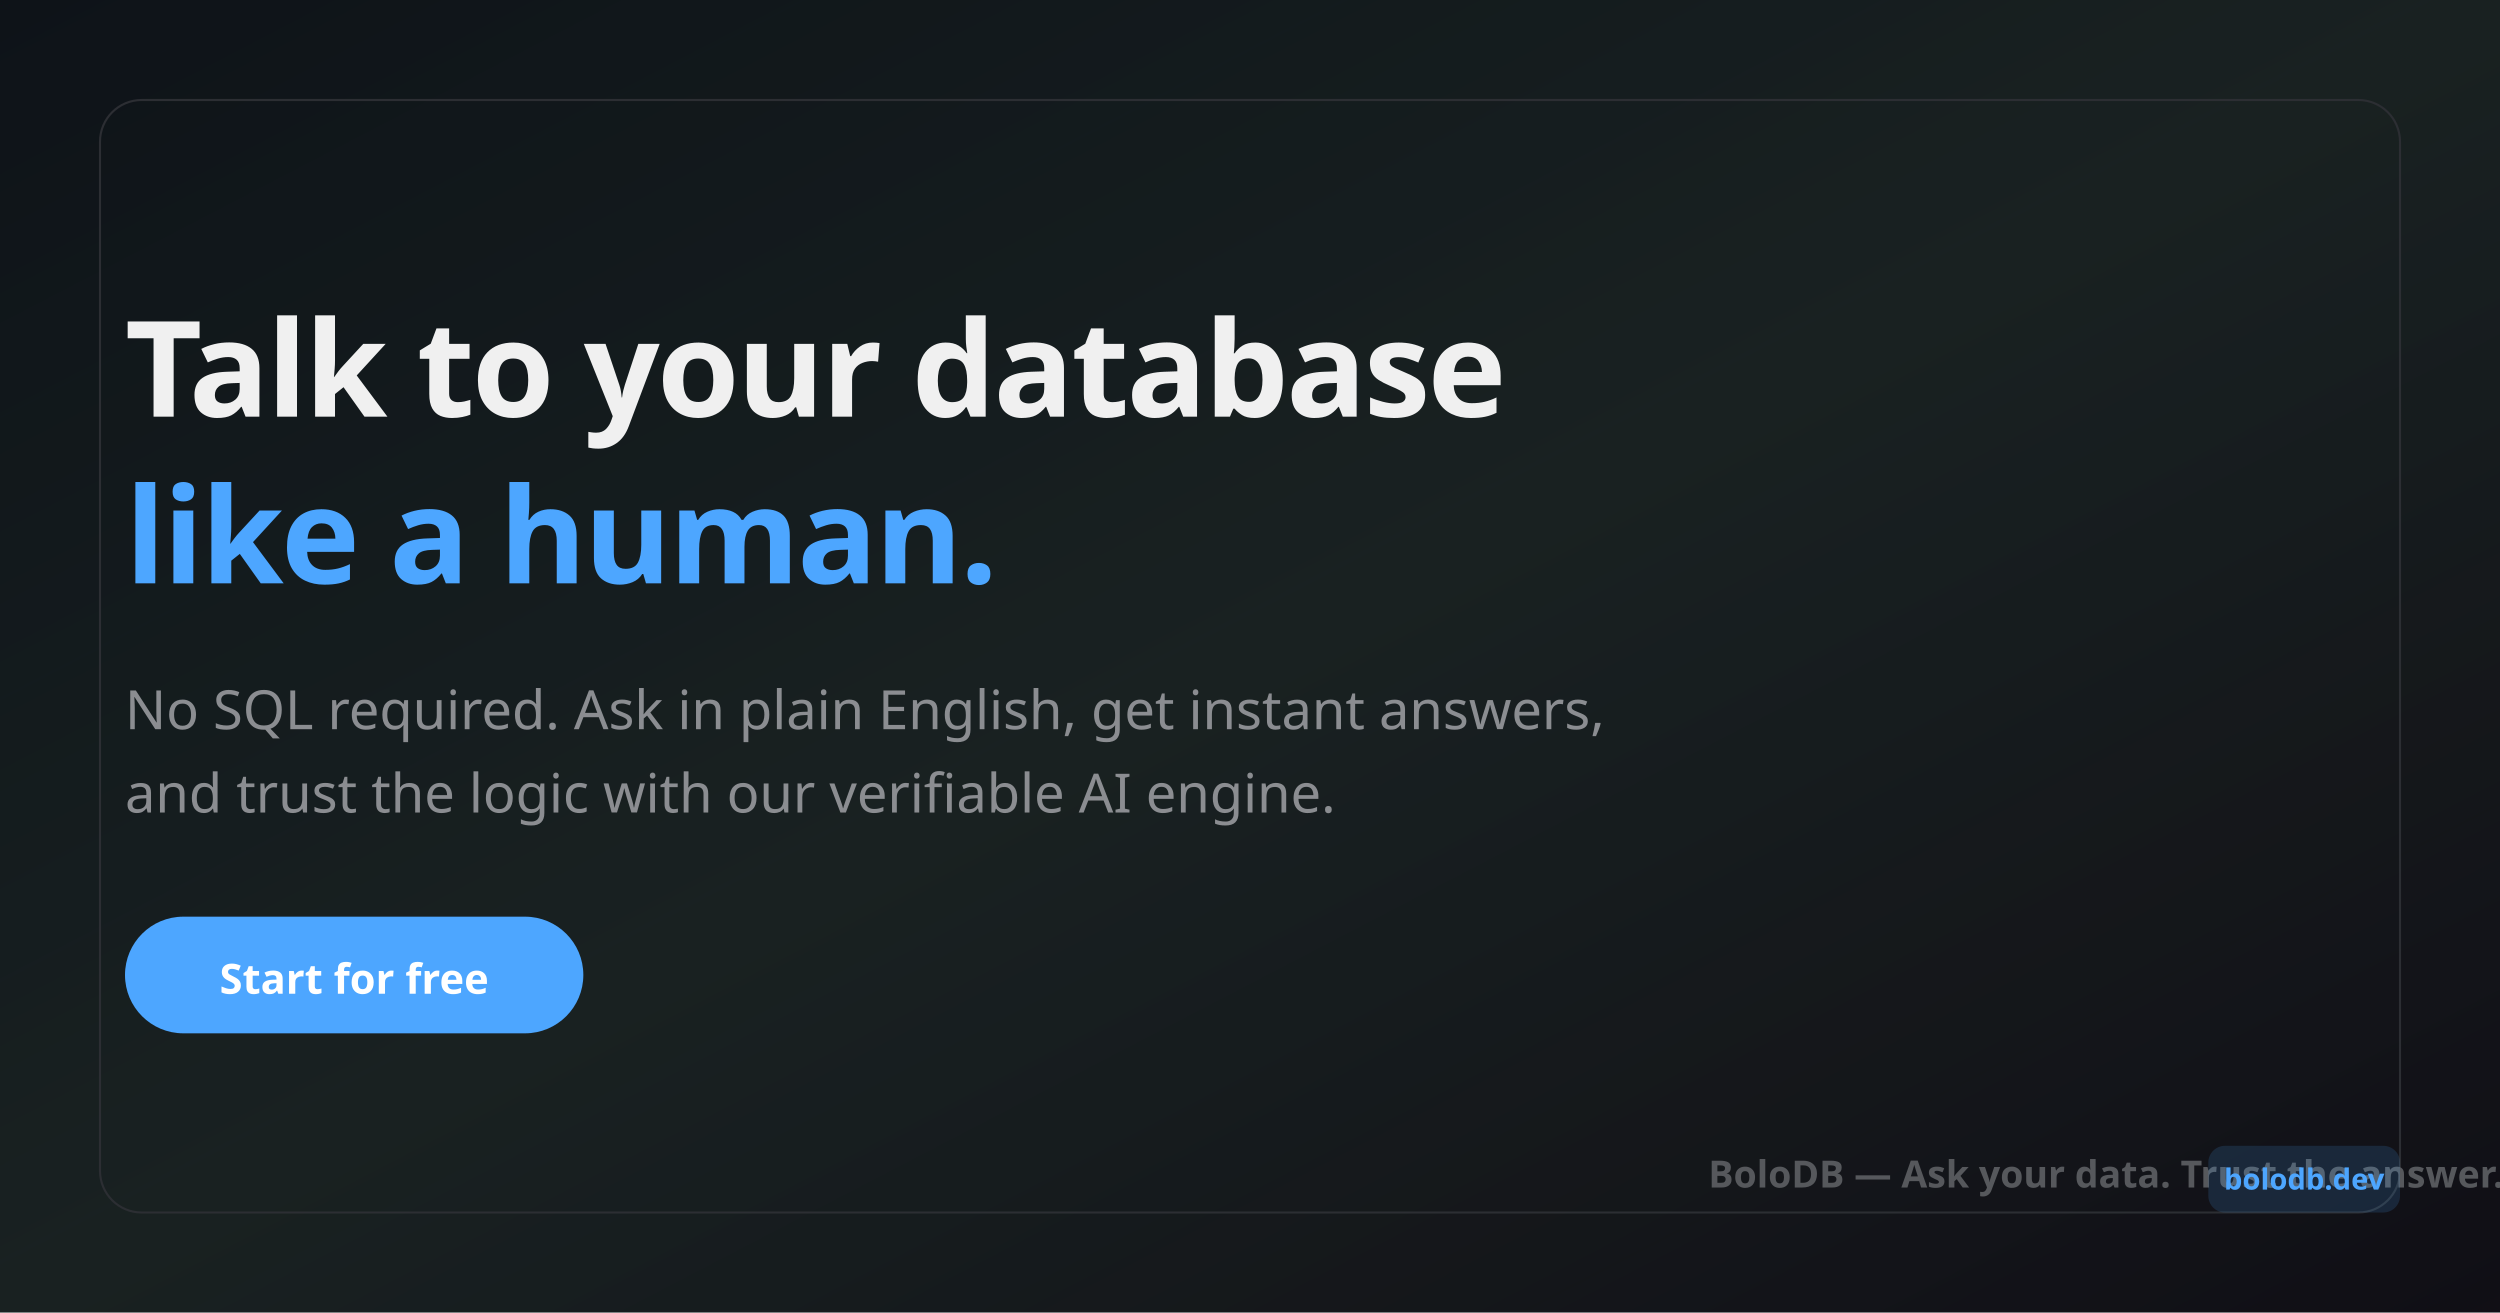
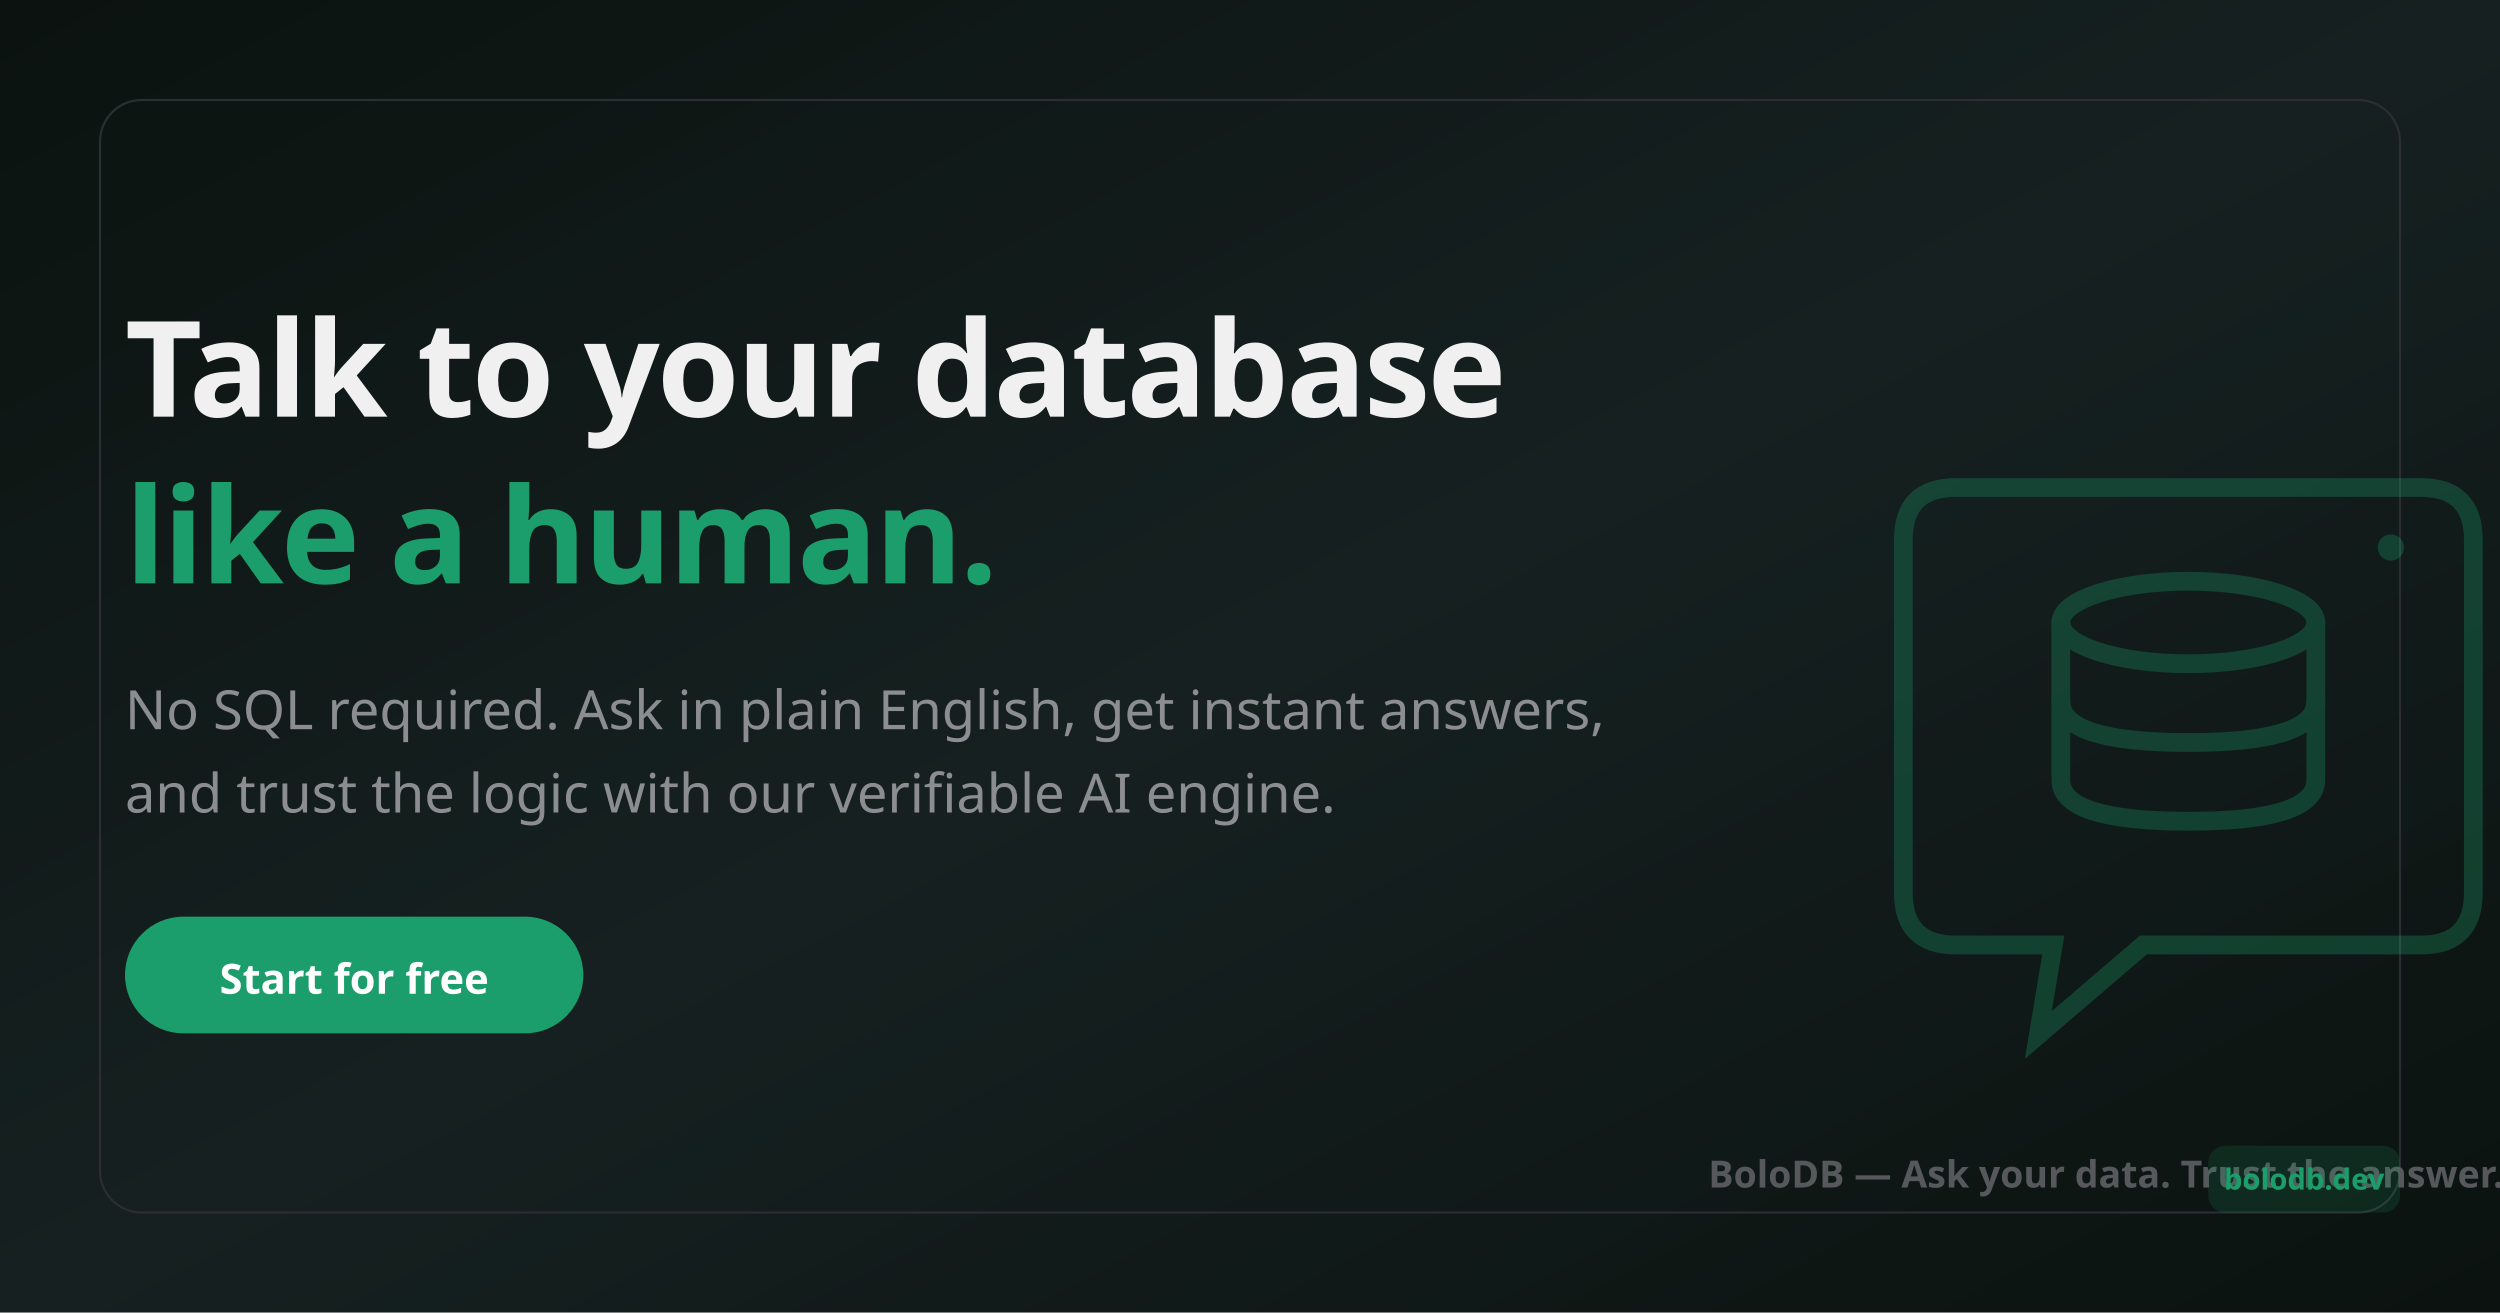
<svg xmlns="http://www.w3.org/2000/svg" width="1200" height="630" viewBox="0 0 1200 630">
  <defs>
    <linearGradient id="bg" x1="0" y1="0" x2="1" y2="1">
      <stop offset="0%" stop-color="#0a0a0a" />
      <stop offset="50%" stop-color="#141518" />
      <stop offset="100%" stop-color="#0a0a0a" />
    </linearGradient>
    <linearGradient id="accent" x1="0" y1="0" x2="1" y2="1">
-       <stop offset="0%" stop-color="#4da6ff" />
-       <stop offset="50%" stop-color="#62e0b0" />
-       <stop offset="100%" stop-color="#8060d0" />
+       <stop offset="0%" stop-color="#1b9e6b" />
+       <stop offset="50%" stop-color="#2dd4a0" />
+       <stop offset="100%" stop-color="#1b9e6b" />
    </linearGradient>
  </defs>
  <rect width="1200" height="630" fill="url(#bg)" />
  <rect width="1200" height="630" fill="url(#accent)" opacity="0.06" />
  <rect x="48" y="48" width="1104" height="534" rx="20" fill="none" stroke="#2c2e33" stroke-width="1" />
  <text x="60" y="200" font-family="system-ui,sans-serif" font-size="64" font-weight="800" fill="#f0f0f0" letter-spacing="-0.02em">Talk to your database</text>
-   <text x="60" y="280" font-family="system-ui,sans-serif" font-size="64" font-weight="800" fill="#4da6ff" letter-spacing="-0.02em">like a human.</text>
+   <text x="60" y="280" font-family="system-ui,sans-serif" font-size="64" font-weight="800" fill="#1b9e6b" letter-spacing="-0.02em">like a human.</text>
  <text x="60" y="350" font-family="system-ui,sans-serif" font-size="26" font-weight="500" fill="#8b8d91">No SQL required. Ask in plain English, get instant answers,</text>
  <text x="60" y="390" font-family="system-ui,sans-serif" font-size="26" font-weight="500" fill="#8b8d91">and trust the logic with our verifiable AI engine.</text>
-   <rect x="60" y="440" width="220" height="56" rx="28" fill="#4da6ff" />
+   <rect x="60" y="440" width="220" height="56" rx="28" fill="#1b9e6b" />
  <text x="170" y="477" font-family="system-ui,sans-serif" font-size="20" font-weight="700" fill="#fff" text-anchor="middle">Start for free</text>
+   <g transform="translate(820, 180) scale(1.8)">
+     <path d="M 52 44 Q 52 30 66 30 L 190 30 Q 204 30 204 44 L 204 138 Q 204 152 190 152 L 116 152 L 88 176 L 92 152 L 66 152 Q 52 152 52 138 Z" stroke="#1b9e6b" stroke-width="5" fill="none" opacity="0.3" />
+     <g stroke="#1b9e6b" stroke-width="5" stroke-linecap="round" fill="none" opacity="0.3">
+       <ellipse cx="128" cy="66" rx="34" ry="11" />
+       <path d="M 94 66 L 94 108 Q 94 119 128 119 Q 162 119 162 108 L 162 66" />
+       <path d="M 94 87 Q 94 98 128 98 Q 162 98 162 87" />
+     </g>
+     <circle cx="182" cy="46" r="3.5" fill="#1b9e6b" opacity="0.3" />
+   </g>
  <text x="820" y="570" font-family="system-ui,sans-serif" font-size="18" font-weight="600" fill="#56585c">BoloDB — Ask your data. Trust the answer.</text>
-   <rect x="1060" y="550" width="92" height="32" rx="8" fill="#4da6ff" opacity="0.15" />
-   <text x="1106" y="571" font-family="system-ui,sans-serif" font-size="14" font-weight="700" fill="#4da6ff" text-anchor="middle">bolodb.dev</text>
+   <rect x="1060" y="550" width="92" height="32" rx="8" fill="#1b9e6b" opacity="0.15" />
+   <text x="1106" y="571" font-family="system-ui,sans-serif" font-size="14" font-weight="700" fill="#1b9e6b" text-anchor="middle">bolodb.dev</text>
</svg>
